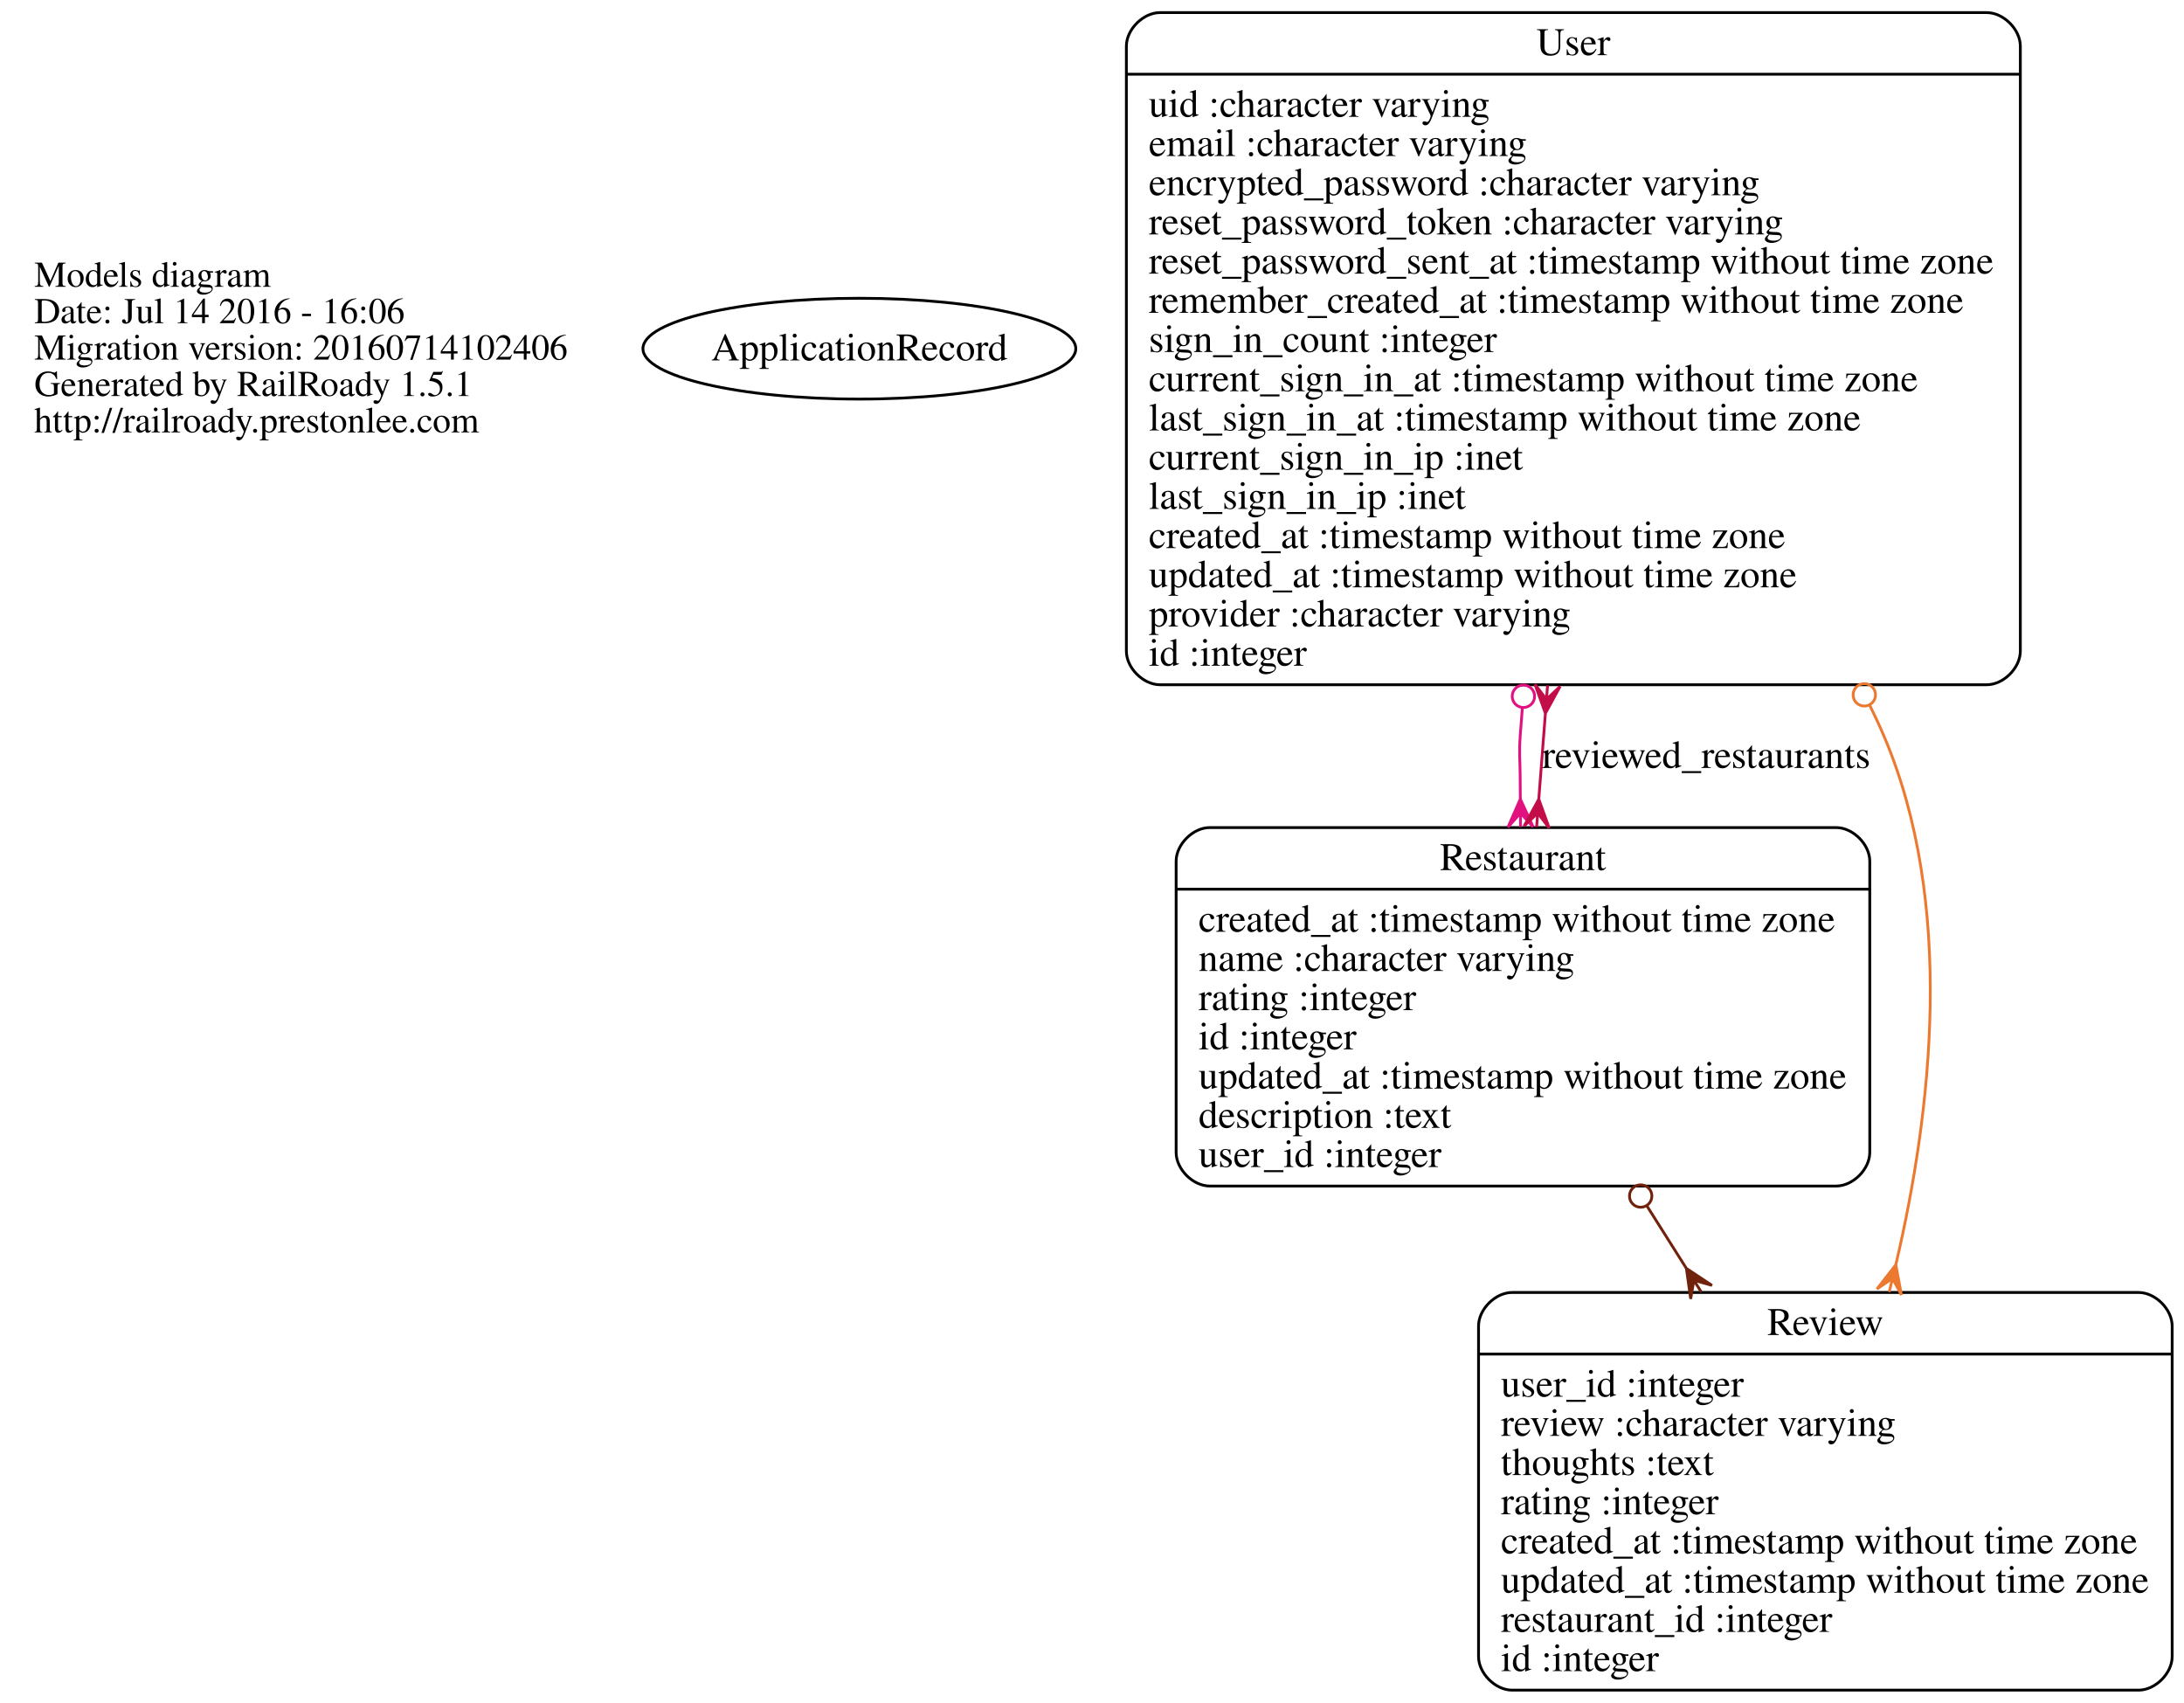
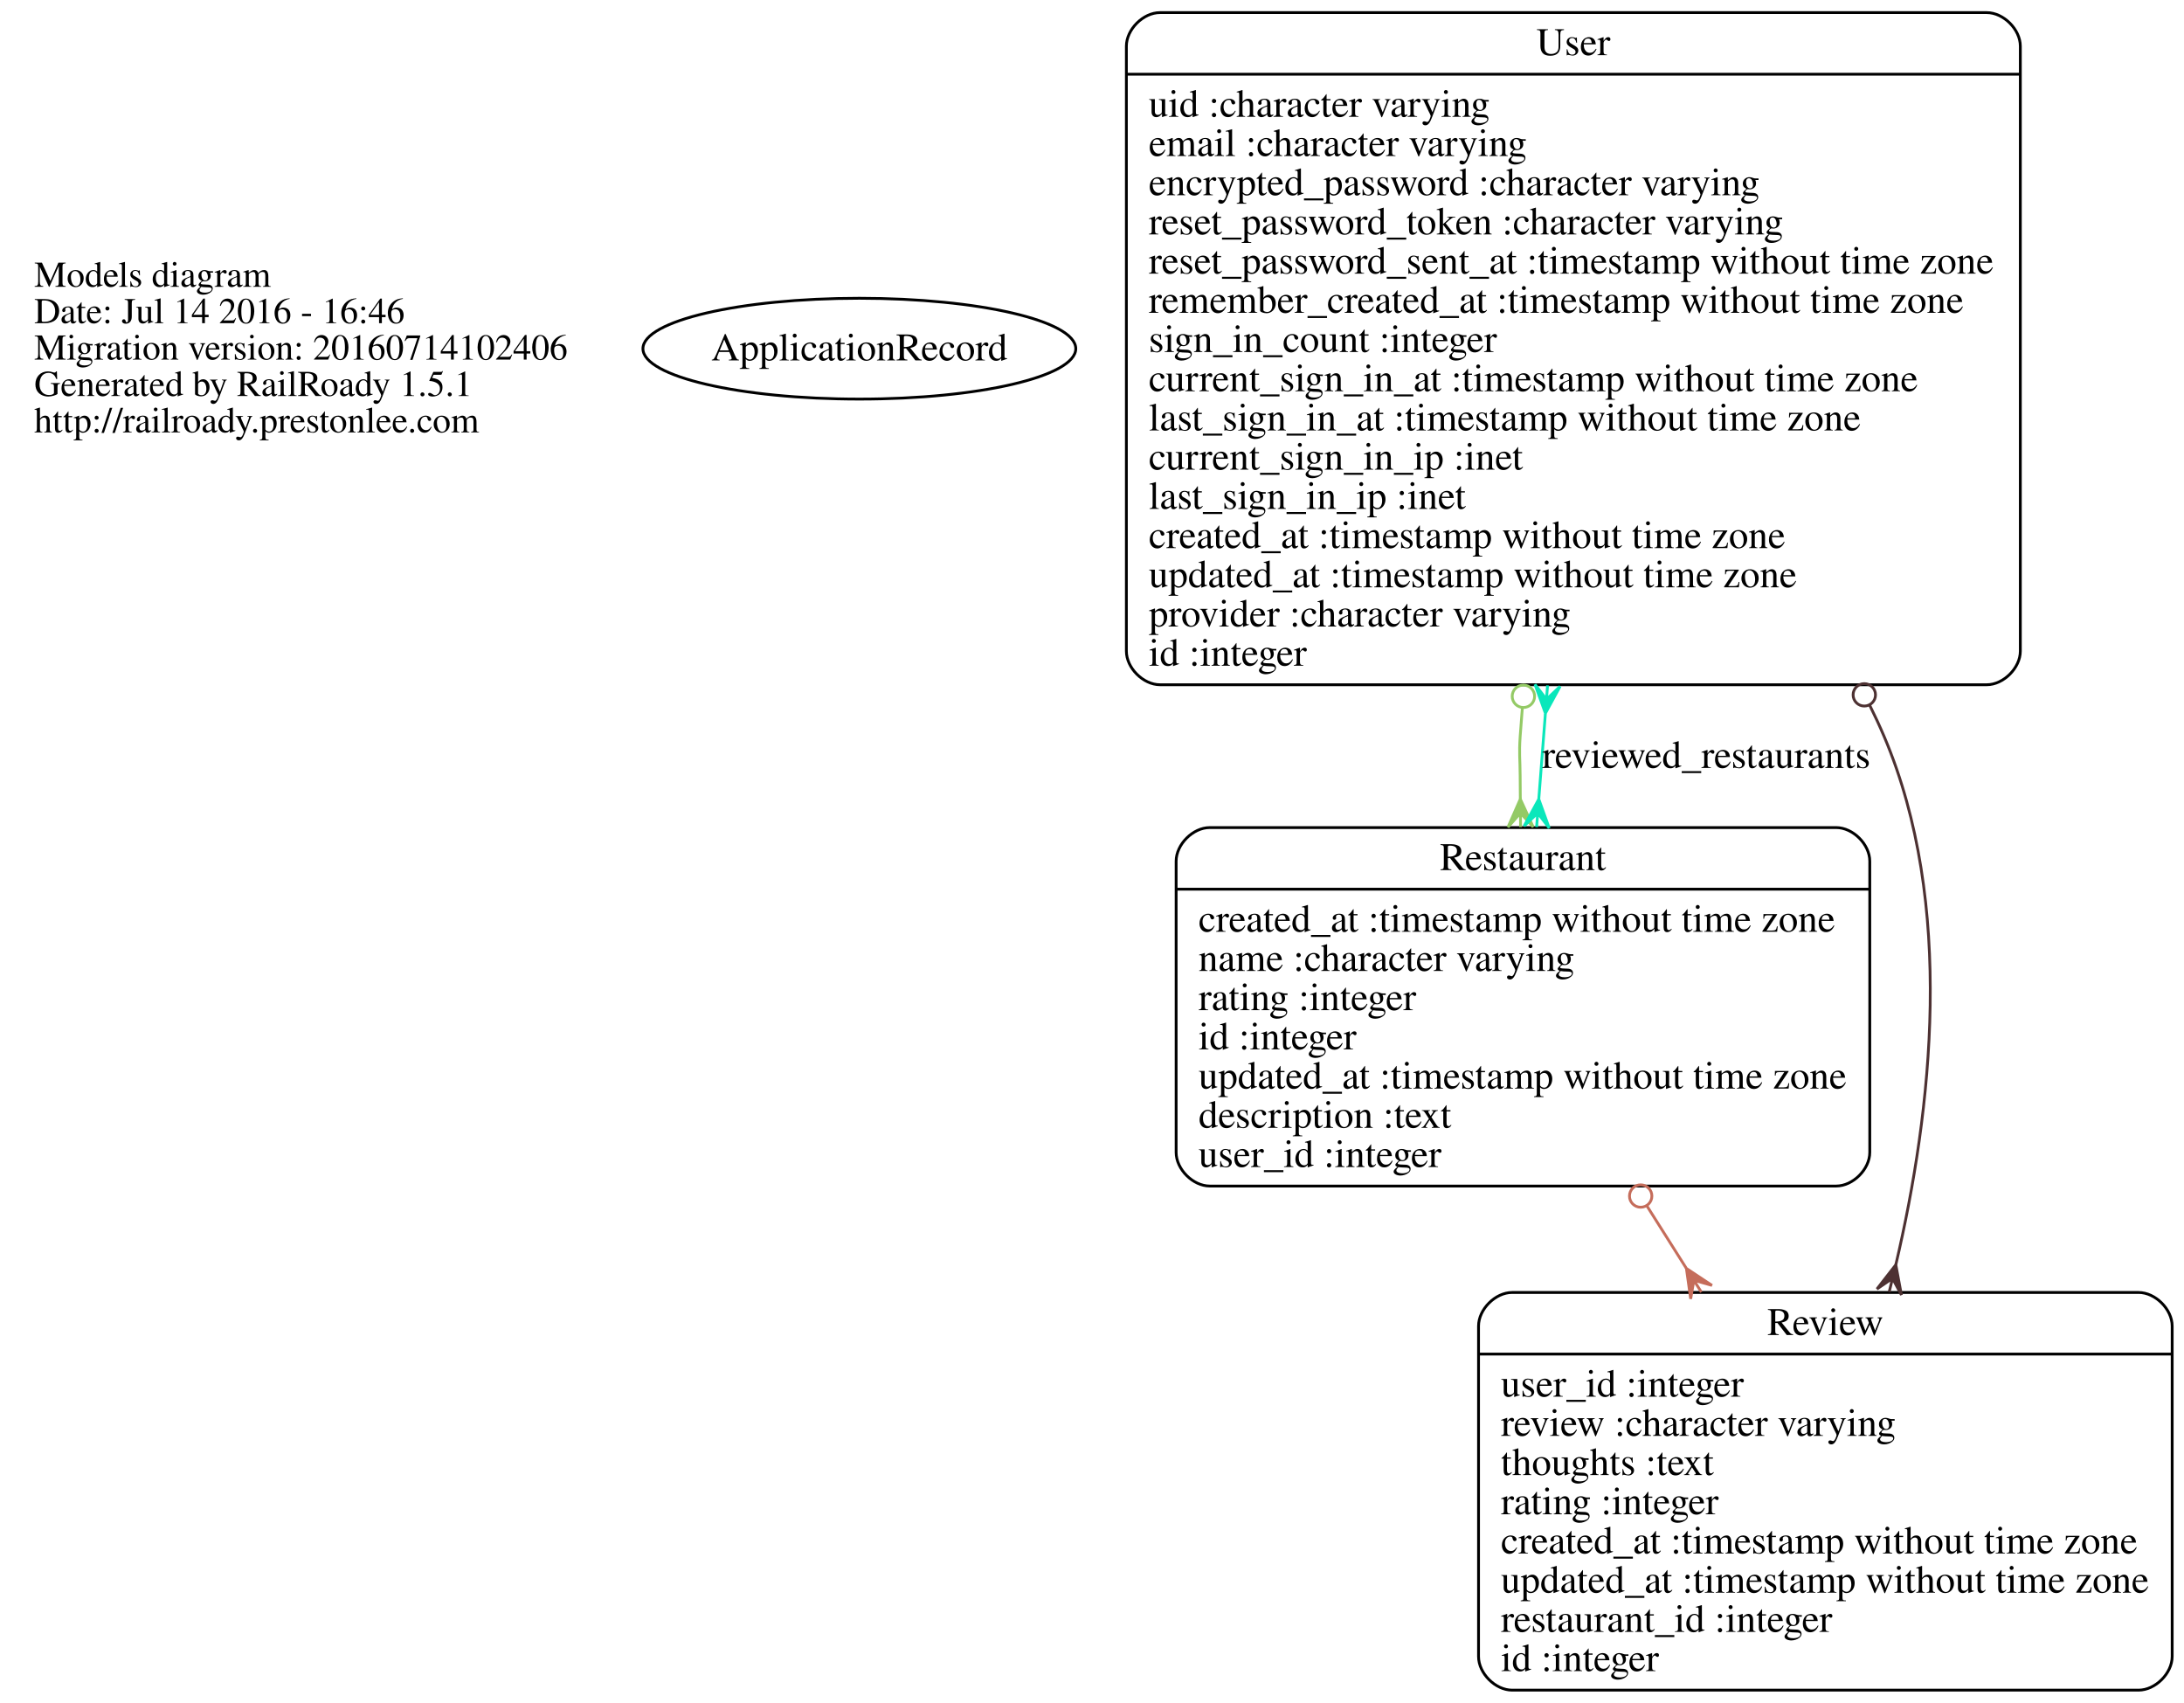
<svg xmlns="http://www.w3.org/2000/svg" width="780pt" height="608pt" viewBox="0.00 0.00 779.55 608.00">
  <g id="graph0" class="graph" transform="scale(1 1) rotate(0) translate(4 604)">
    <polygon fill="none" stroke="none" points="-4,4 -4,-604 775.55,-604 775.55,4 -4,4" />
    <g id="node1" class="node">
      <text text-anchor="start" x="8" y="-501.6" font-family="Times,serif" font-size="13.00">Models diagram</text>
-       <text text-anchor="start" x="8" y="-488.6" font-family="Times,serif" font-size="13.00">Date: Jul 14 2016 - 16:06</text>
+       <text text-anchor="start" x="8" y="-488.6" font-family="Times,serif" font-size="13.00">Date: Jul 14 2016 - 16:46</text>
      <text text-anchor="start" x="8" y="-475.6" font-family="Times,serif" font-size="13.00">Migration version: 20160714102406</text>
      <text text-anchor="start" x="8" y="-462.6" font-family="Times,serif" font-size="13.00">Generated by RailRoady 1.5.1</text>
      <text text-anchor="start" x="8" y="-449.6" font-family="Times,serif" font-size="13.00">http://railroady.prestonlee.com</text>
    </g>
    <g id="node2" class="node">
      <ellipse fill="none" stroke="black" cx="302.688" cy="-479.5" rx="77.292" ry="18" />
      <text text-anchor="middle" x="302.688" y="-475.3" font-family="Times,serif" font-size="14.00">ApplicationRecord</text>
    </g>
    <g id="node3" class="node">
      <path fill="none" stroke="black" d="M427.825,-180.5C427.825,-180.5 651.55,-180.5 651.55,-180.5 657.55,-180.5 663.55,-186.5 663.55,-192.5 663.55,-192.5 663.55,-296.5 663.55,-296.5 663.55,-302.5 657.55,-308.5 651.55,-308.5 651.55,-308.5 427.825,-308.5 427.825,-308.5 421.825,-308.5 415.825,-302.5 415.825,-296.5 415.825,-296.5 415.825,-192.5 415.825,-192.5 415.825,-186.5 421.825,-180.5 427.825,-180.5" />
      <text text-anchor="middle" x="539.688" y="-293.3" font-family="Times,serif" font-size="14.00">Restaurant</text>
      <polyline fill="none" stroke="black" points="415.825,-286.5 663.55,-286.5 " />
      <text text-anchor="start" x="423.825" y="-271.3" font-family="Times,serif" font-size="14.00">created_at :timestamp without time zone</text>
      <text text-anchor="start" x="423.825" y="-257.3" font-family="Times,serif" font-size="14.00">name :character varying</text>
      <text text-anchor="start" x="423.825" y="-243.3" font-family="Times,serif" font-size="14.00">rating :integer</text>
      <text text-anchor="start" x="423.825" y="-229.3" font-family="Times,serif" font-size="14.00">id :integer</text>
      <text text-anchor="start" x="423.825" y="-215.3" font-family="Times,serif" font-size="14.00">updated_at :timestamp without time zone</text>
      <text text-anchor="start" x="423.825" y="-201.3" font-family="Times,serif" font-size="14.00">description :text</text>
      <text text-anchor="start" x="423.825" y="-187.3" font-family="Times,serif" font-size="14.00">user_id :integer</text>
    </g>
    <g id="node4" class="node">
      <path fill="none" stroke="black" d="M535.825,-0.5C535.825,-0.5 759.55,-0.5 759.55,-0.5 765.55,-0.5 771.55,-6.5 771.55,-12.5 771.55,-12.5 771.55,-130.5 771.55,-130.5 771.55,-136.5 765.55,-142.5 759.55,-142.5 759.55,-142.5 535.825,-142.5 535.825,-142.5 529.825,-142.5 523.825,-136.5 523.825,-130.5 523.825,-130.5 523.825,-12.5 523.825,-12.5 523.825,-6.5 529.825,-0.5 535.825,-0.5" />
      <text text-anchor="middle" x="647.688" y="-127.3" font-family="Times,serif" font-size="14.00">Review</text>
      <polyline fill="none" stroke="black" points="523.825,-120.5 771.55,-120.5 " />
      <text text-anchor="start" x="531.825" y="-105.3" font-family="Times,serif" font-size="14.00">user_id :integer</text>
      <text text-anchor="start" x="531.825" y="-91.3" font-family="Times,serif" font-size="14.00">review :character varying</text>
      <text text-anchor="start" x="531.825" y="-77.3" font-family="Times,serif" font-size="14.00">thoughts :text</text>
      <text text-anchor="start" x="531.825" y="-63.3" font-family="Times,serif" font-size="14.00">rating :integer</text>
      <text text-anchor="start" x="531.825" y="-49.3" font-family="Times,serif" font-size="14.00">created_at :timestamp without time zone</text>
      <text text-anchor="start" x="531.825" y="-35.3" font-family="Times,serif" font-size="14.00">updated_at :timestamp without time zone</text>
      <text text-anchor="start" x="531.825" y="-21.3" font-family="Times,serif" font-size="14.00">restaurant_id :integer</text>
      <text text-anchor="start" x="531.825" y="-7.3" font-family="Times,serif" font-size="14.00">id :integer</text>
    </g>
    <g id="edge1" class="edge">
-       <path fill="none" stroke="#70220c" d="M583.996,-173.346C588.599,-166.057 593.3,-158.614 597.958,-151.239" />
-       <ellipse fill="none" stroke="#70220c" cx="581.732" cy="-176.93" rx="4" ry="4" />
-       <polygon fill="#70220c" stroke="#70220c" points="598.058,-151.081 607.203,-145.029 600.728,-146.853 603.398,-142.626 603.398,-142.626 603.398,-142.626 600.728,-146.853 599.593,-140.223 598.058,-151.081 598.058,-151.081" />
+       <path fill="none" stroke="#c56d5b" d="M583.996,-173.346C588.599,-166.057 593.3,-158.614 597.958,-151.239" />
+       <ellipse fill="none" stroke="#c56d5b" cx="581.732" cy="-176.93" rx="4" ry="4" />
+       <polygon fill="#c56d5b" stroke="#c56d5b" points="598.058,-151.081 607.203,-145.029 600.728,-146.853 603.398,-142.626 603.398,-142.626 603.398,-142.626 600.728,-146.853 599.593,-140.223 598.058,-151.081 598.058,-151.081" />
    </g>
    <g id="node5" class="node">
      <path fill="none" stroke="black" d="M410.053,-359.5C410.053,-359.5 705.323,-359.5 705.323,-359.5 711.323,-359.5 717.323,-365.5 717.323,-371.5 717.323,-371.5 717.323,-587.5 717.323,-587.5 717.323,-593.5 711.323,-599.5 705.323,-599.5 705.323,-599.5 410.053,-599.5 410.053,-599.5 404.053,-599.5 398.053,-593.5 398.053,-587.5 398.053,-587.5 398.053,-371.5 398.053,-371.5 398.053,-365.5 404.053,-359.5 410.053,-359.5" />
      <text text-anchor="middle" x="557.688" y="-584.3" font-family="Times,serif" font-size="14.00">User</text>
      <polyline fill="none" stroke="black" points="398.053,-577.5 717.323,-577.5 " />
      <text text-anchor="start" x="406.053" y="-562.3" font-family="Times,serif" font-size="14.00">uid :character varying</text>
      <text text-anchor="start" x="406.053" y="-548.3" font-family="Times,serif" font-size="14.00">email :character varying</text>
      <text text-anchor="start" x="406.053" y="-534.3" font-family="Times,serif" font-size="14.00">encrypted_password :character varying</text>
      <text text-anchor="start" x="406.053" y="-520.3" font-family="Times,serif" font-size="14.00">reset_password_token :character varying</text>
      <text text-anchor="start" x="406.053" y="-506.3" font-family="Times,serif" font-size="14.00">reset_password_sent_at :timestamp without time zone</text>
      <text text-anchor="start" x="406.053" y="-492.3" font-family="Times,serif" font-size="14.00">remember_created_at :timestamp without time zone</text>
      <text text-anchor="start" x="406.053" y="-478.3" font-family="Times,serif" font-size="14.00">sign_in_count :integer</text>
      <text text-anchor="start" x="406.053" y="-464.3" font-family="Times,serif" font-size="14.00">current_sign_in_at :timestamp without time zone</text>
      <text text-anchor="start" x="406.053" y="-450.3" font-family="Times,serif" font-size="14.00">last_sign_in_at :timestamp without time zone</text>
      <text text-anchor="start" x="406.053" y="-436.3" font-family="Times,serif" font-size="14.00">current_sign_in_ip :inet</text>
      <text text-anchor="start" x="406.053" y="-422.3" font-family="Times,serif" font-size="14.00">last_sign_in_ip :inet</text>
      <text text-anchor="start" x="406.053" y="-408.3" font-family="Times,serif" font-size="14.00">created_at :timestamp without time zone</text>
      <text text-anchor="start" x="406.053" y="-394.3" font-family="Times,serif" font-size="14.00">updated_at :timestamp without time zone</text>
      <text text-anchor="start" x="406.053" y="-380.3" font-family="Times,serif" font-size="14.00">provider :character varying</text>
      <text text-anchor="start" x="406.053" y="-366.3" font-family="Times,serif" font-size="14.00">id :integer</text>
    </g>
    <g id="edge2" class="edge">
-       <path fill="none" stroke="#e11280" d="M539.476,-351.258C539.184,-347.805 538.92,-344.381 538.688,-341 538.261,-334.792 538.65,-333.222 538.688,-327 538.704,-324.307 538.724,-321.564 538.746,-318.793" />
-       <ellipse fill="none" stroke="#e11280" cx="539.847" cy="-355.375" rx="4" ry="4" />
-       <polygon fill="#e11280" stroke="#e11280" points="538.747,-318.679 543.336,-308.72 538.791,-313.68 538.836,-308.68 538.836,-308.68 538.836,-308.68 538.791,-313.68 534.336,-308.64 538.747,-318.679 538.747,-318.679" />
+       <path fill="none" stroke="#94ca66" d="M539.476,-351.258C539.184,-347.805 538.92,-344.381 538.688,-341 538.261,-334.792 538.65,-333.222 538.688,-327 538.704,-324.307 538.724,-321.564 538.746,-318.793" />
+       <ellipse fill="none" stroke="#94ca66" cx="539.847" cy="-355.375" rx="4" ry="4" />
+       <polygon fill="#94ca66" stroke="#94ca66" points="538.747,-318.679 543.336,-308.72 538.791,-313.68 538.836,-308.68 538.836,-308.68 538.836,-308.68 538.791,-313.68 534.336,-308.64 538.747,-318.679 538.747,-318.679" />
    </g>
    <g id="edge4" class="edge">
-       <path fill="none" stroke="#c30d49" d="M547.688,-349.057C546.886,-338.68 546.095,-328.442 545.341,-318.678" />
-       <polygon fill="#c30d49" stroke="#c30d49" points="547.706,-349.299 543.99,-359.616 548.092,-354.285 548.477,-359.27 548.477,-359.27 548.477,-359.27 548.092,-354.285 552.963,-358.923 547.706,-349.299 547.706,-349.299" />
-       <polygon fill="#c30d49" stroke="#c30d49" points="545.34,-318.658 549.056,-308.341 544.954,-313.673 544.569,-308.688 544.569,-308.688 544.569,-308.688 544.954,-313.673 540.083,-309.034 545.34,-318.658 545.34,-318.658" />
+       <path fill="none" stroke="#0ae7bb" d="M547.688,-349.057C546.886,-338.68 546.095,-328.442 545.341,-318.678" />
+       <polygon fill="#0ae7bb" stroke="#0ae7bb" points="547.706,-349.299 543.99,-359.616 548.092,-354.285 548.477,-359.27 548.477,-359.27 548.477,-359.27 548.092,-354.285 552.963,-358.923 547.706,-349.299 547.706,-349.299" />
+       <polygon fill="#0ae7bb" stroke="#0ae7bb" points="545.34,-318.658 549.056,-308.341 544.954,-313.673 544.569,-308.688 544.569,-308.688 544.569,-308.688 544.954,-313.673 540.083,-309.034 545.34,-318.658 545.34,-318.658" />
      <text text-anchor="middle" x="605.16" y="-329.8" font-family="Times,serif" font-size="14.00">reviewed_restaurants</text>
    </g>
    <g id="edge3" class="edge">
-       <path fill="none" stroke="#eb792f" d="M663.474,-352.29C665.335,-348.551 667.079,-344.785 668.688,-341 694.042,-281.323 685.766,-207.513 672.854,-152.392" />
-       <ellipse fill="none" stroke="#eb792f" cx="661.599" cy="-355.894" rx="4" ry="4" />
-       <polygon fill="#eb792f" stroke="#eb792f" points="672.853,-152.388 674.857,-141.607 671.669,-147.531 670.485,-142.673 670.485,-142.673 670.485,-142.673 671.669,-147.531 666.113,-143.739 672.853,-152.388 672.853,-152.388" />
+       <path fill="none" stroke="#4d3132" d="M663.474,-352.29C665.335,-348.551 667.079,-344.785 668.688,-341 694.042,-281.323 685.766,-207.513 672.854,-152.392" />
+       <ellipse fill="none" stroke="#4d3132" cx="661.599" cy="-355.894" rx="4" ry="4" />
+       <polygon fill="#4d3132" stroke="#4d3132" points="672.853,-152.388 674.857,-141.607 671.669,-147.531 670.485,-142.673 670.485,-142.673 670.485,-142.673 671.669,-147.531 666.113,-143.739 672.853,-152.388 672.853,-152.388" />
    </g>
  </g>
</svg>
